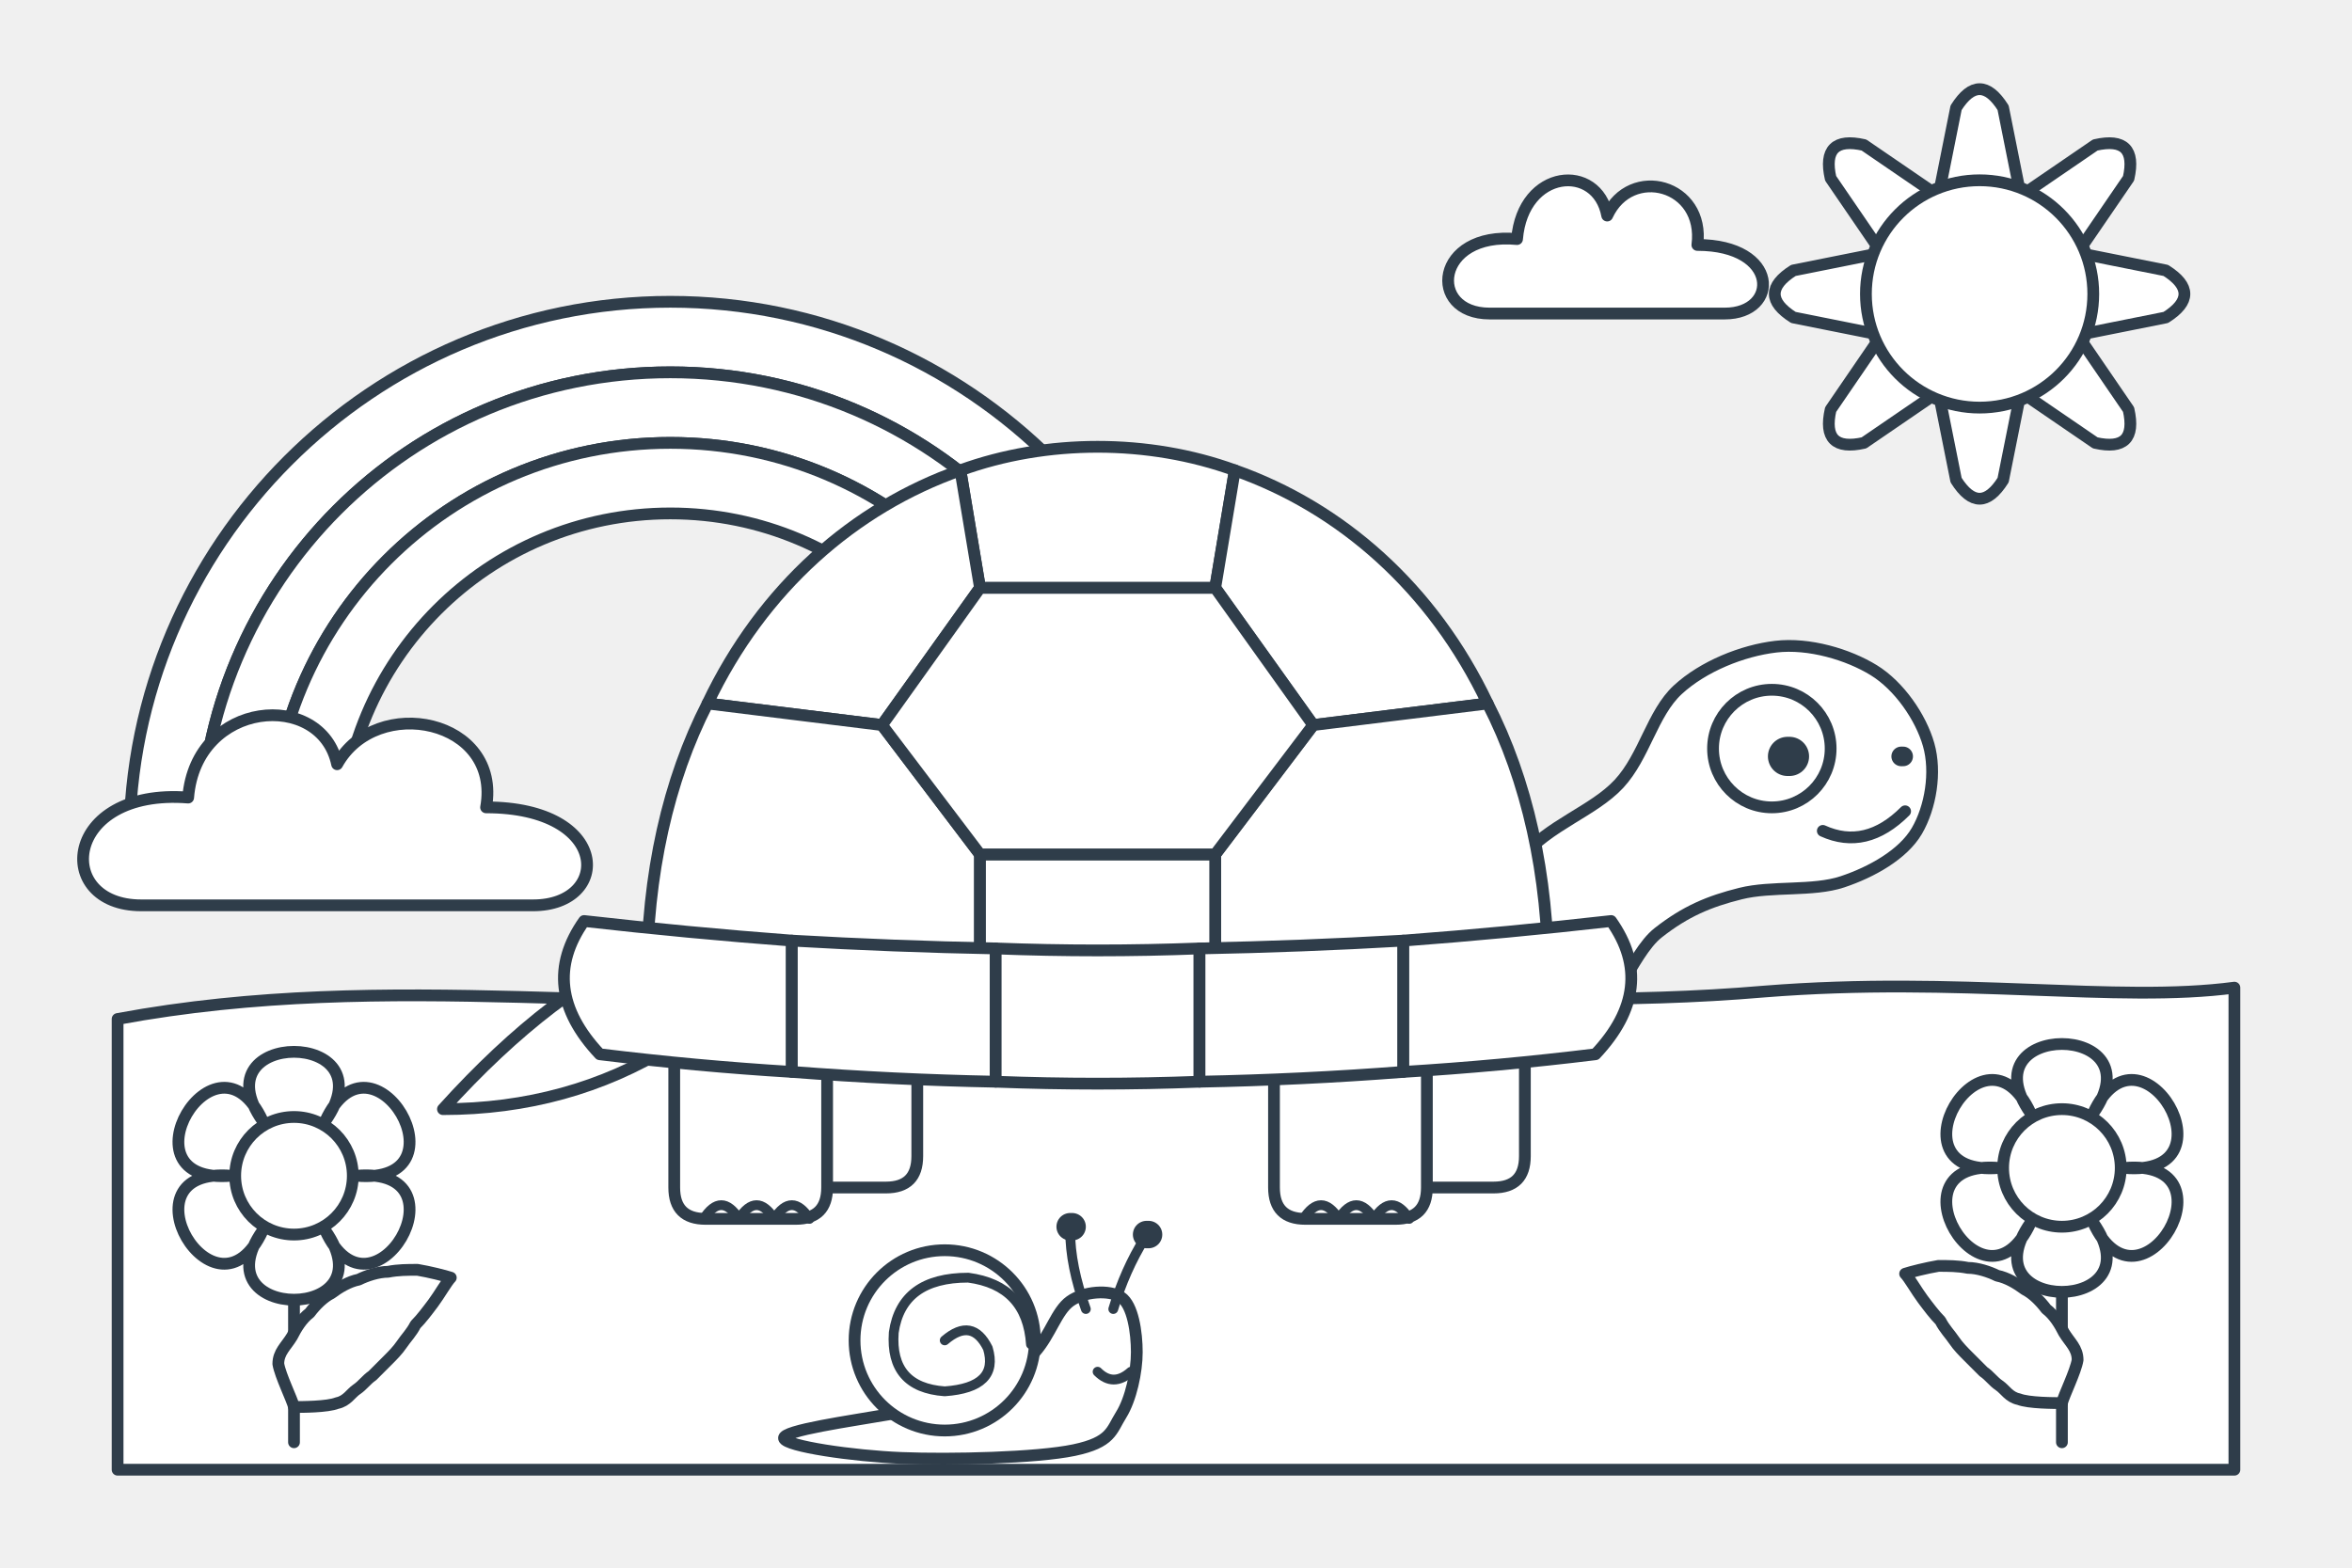
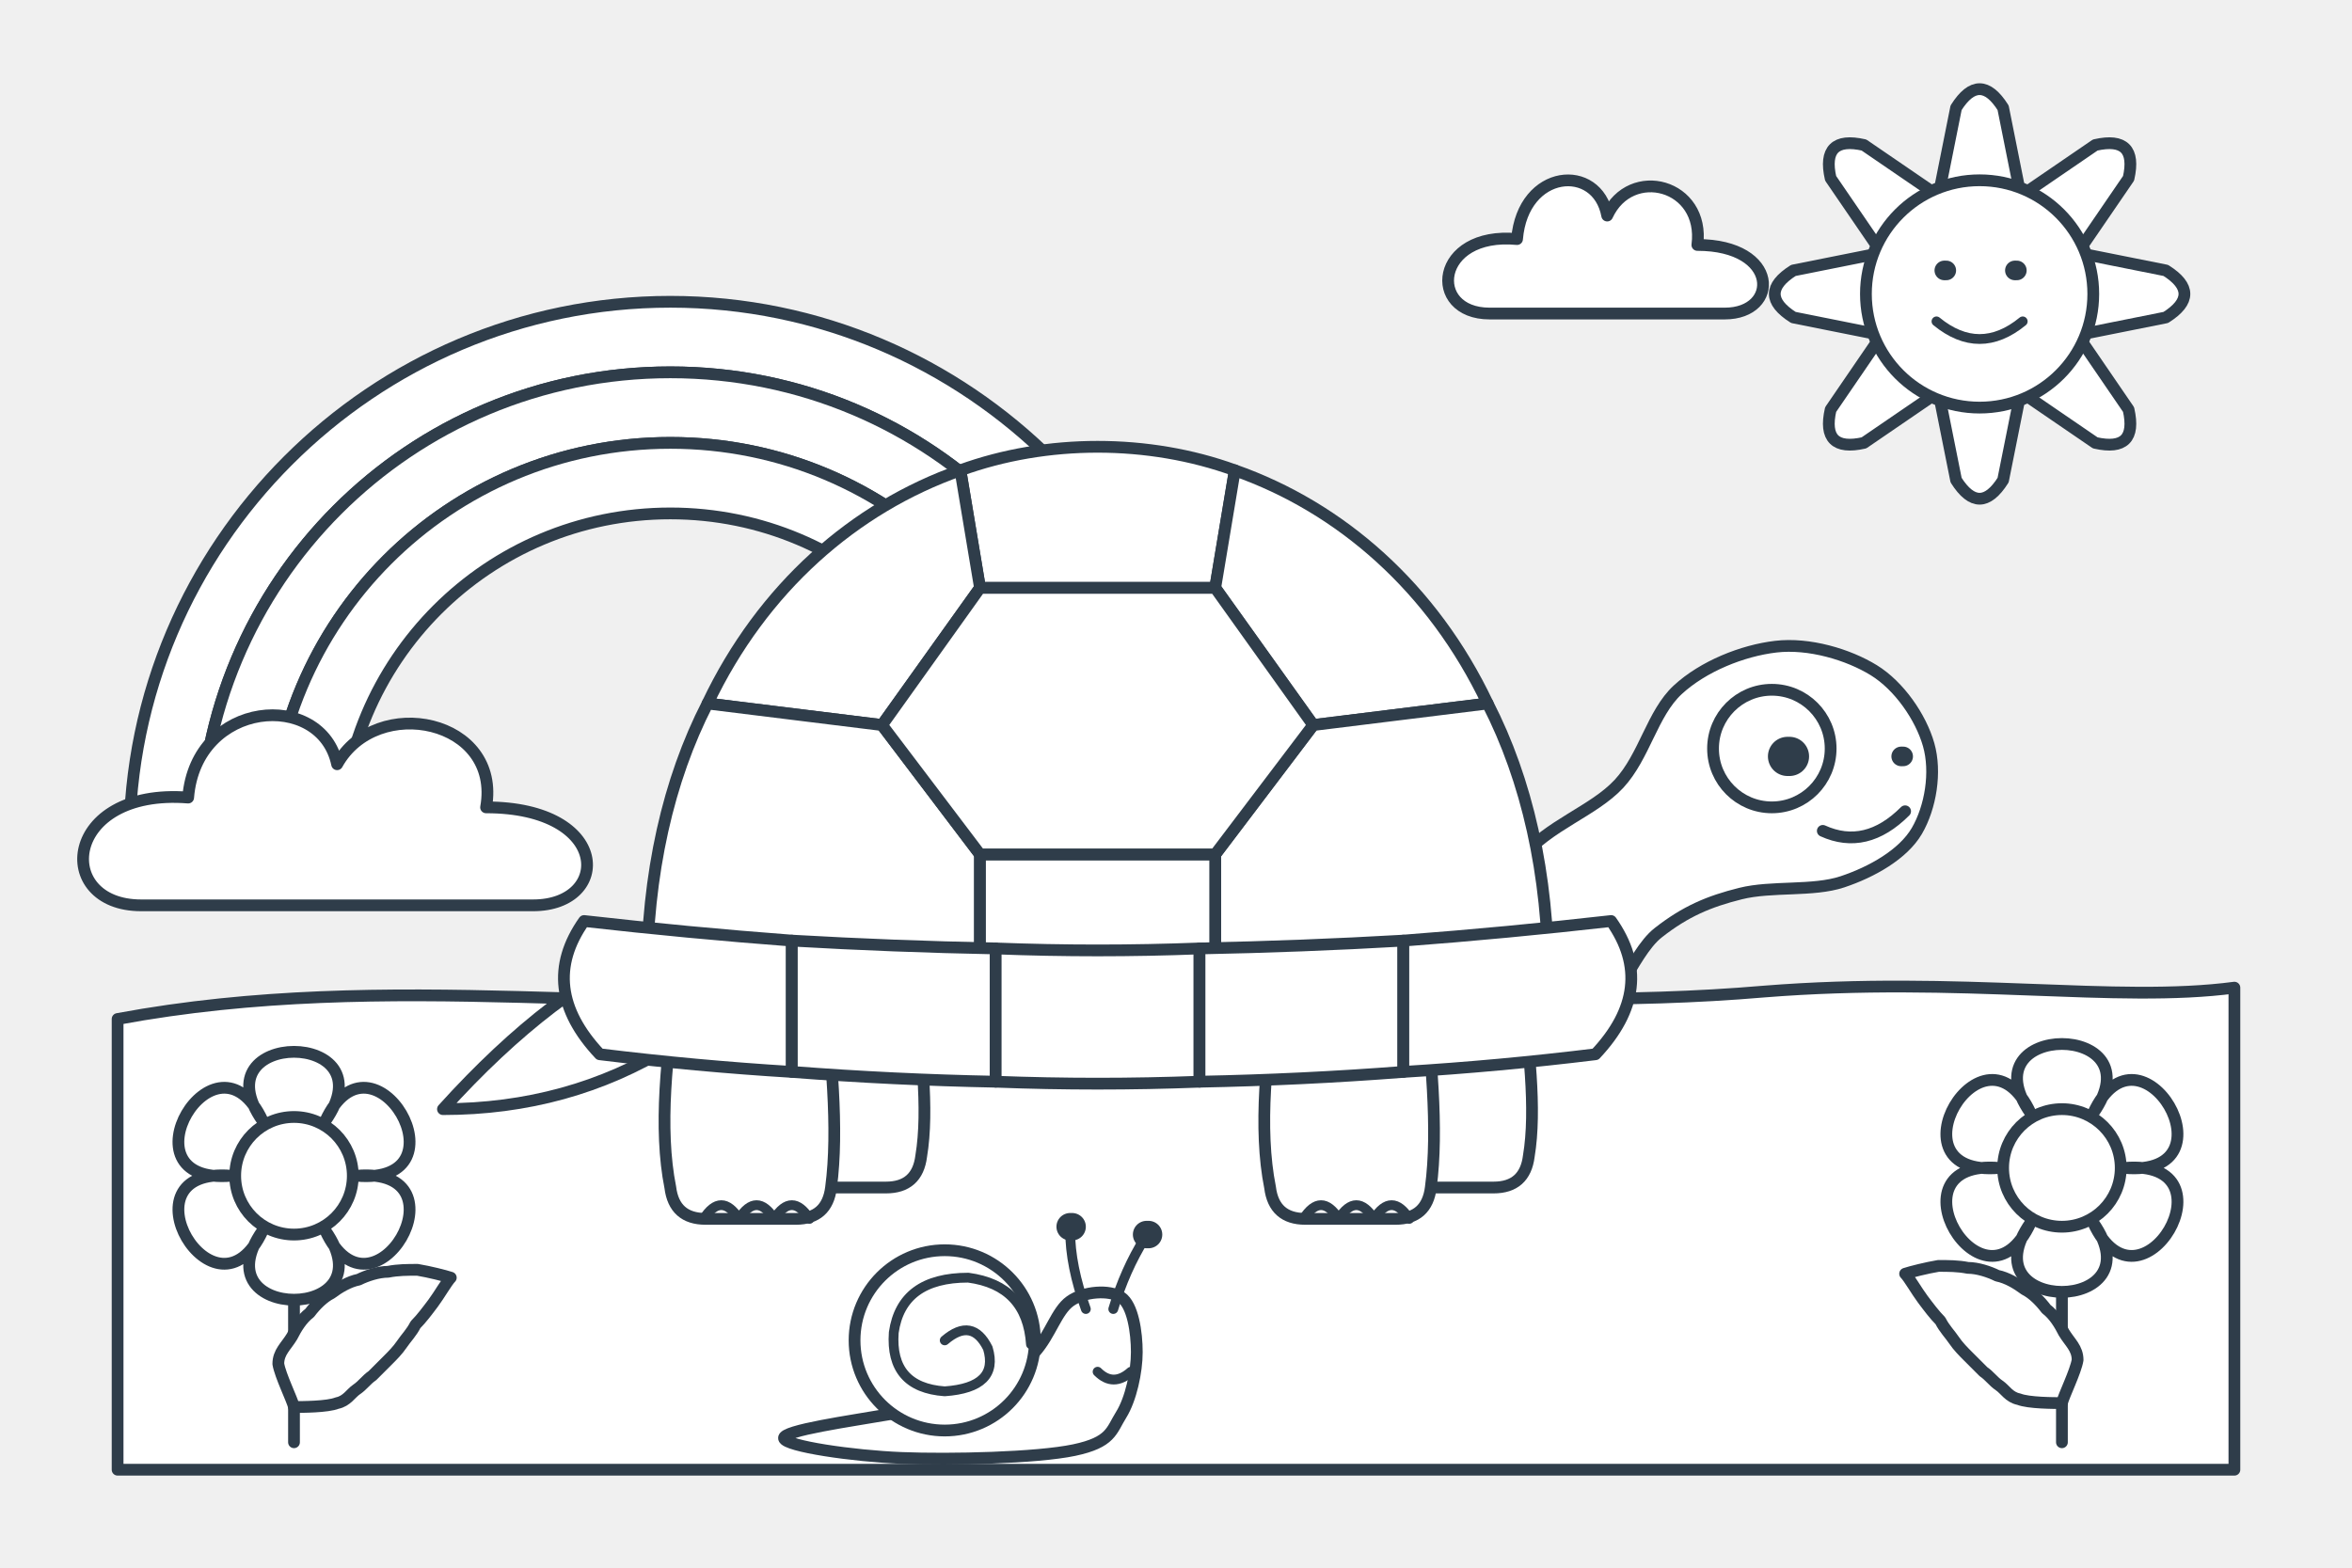
<svg xmlns="http://www.w3.org/2000/svg" viewBox="0 0 1200 800" width="1200" height="800" stroke-linecap="round" stroke-linejoin="round">
  <path d="M66 430 C66 278 190 154 342 154 C494 154 618 278 618 430 L582 430 C582 297 475 190 342 190 C209 190 102 297 102 430 Z" fill="#ffffff" stroke="#2f3d4a" stroke-width="6" />
  <path d="M102 430 C102 297 209 190 342 190 C475 190 582 297 582 430 L546 430 C546 317 455 226 342 226 C229 226 138 317 138 430 Z" fill="#ffffff" stroke="#2f3d4a" stroke-width="6" />
  <path d="M138 430 C138 317 229 226 342 226 C455 226 546 317 546 430 L510 430 C510 337 435 262 342 262 C249 262 174 337 174 430 Z" fill="#ffffff" stroke="#2f3d4a" stroke-width="6" />
  <path d="M72 462 C27 462 32 402 96 407 C100 357 164 352 172 390 C192 354 256 367 248 412 C312 412 312 462 272 462 Z" fill="#ffffff" stroke="#2f3d4a" stroke-width="6" />
  <path d="M989 100 L998 55 Q1010 36 1022 55 L1031 100 L1069 74 Q1091 69 1086 91 L1060 129 L1105 138 Q1124 150 1105 162 L1060 171 L1086 209 Q1091 231 1069 226 L1031 200 L1022 245 Q1010 264 998 245 L989 200 L951 226 Q929 231 934 209 L960 171 L915 162 Q896 150 915 138 L960 129 L934 91 Q929 69 951 74 L989 100 Z" fill="#ffffff" stroke="#2f3d4a" stroke-width="6" />
  <circle cx="1010" cy="150" r="58" fill="#ffffff" stroke="#2f3d4a" stroke-width="6" />
+   <polyline points="992,138 993,138" fill="none" stroke="#2f3d4a" stroke-width="10" />
+   <polyline points="1028,138 1029,138" fill="none" stroke="#2f3d4a" stroke-width="10" />
+   <path d="M988 164 Q1010 182 1032 164" fill="none" stroke="#2f3d4a" stroke-width="5" />
  <path d="M760 160 C728 160 732 118 774 122 C777 86 815 83 820 110 C832 84 870 94 866 125 C908 125 908 160 880 160 Z" fill="#ffffff" stroke="#2f3d4a" stroke-width="6" />
  <path d="M60 520 C200 494 330 520 470 508 C620 496 760 518 900 506 C1000 498 1080 512 1140 504 L1140 750 L60 750 Z" fill="#ffffff" stroke="#2f3d4a" stroke-width="6" />
  <path d="M150 662 L150 736" fill="none" stroke="#2f3d4a" stroke-width="6" />
  <path d="M150 718 C149 714 143 702 142 696 C142 690 146 687 149 682 C151 678 154 673 158 670 C161 666 165 662 169 660 C173 657 178 654 183 653 C187 651 193 649 198 649 C203 648 208 648 213 648 C219 649 227 651 230 652 C228 654 224 661 221 665 C218 669 215 673 212 676 C210 680 207 683 205 686 C203 689 200 692 198 694 C195 697 193 699 190 702 C187 704 185 707 182 709 C179 711 177 715 172 716 C167 718 154 718 150 718 Z" fill="#ffffff" stroke="#2f3d4a" stroke-width="6" />
  <path d="M134 572 C101 525 199 525 166 572 C190 520 240 605 182 600 C240 595 190 680 166 628 C199 675 101 675 134 628 C110 680 60 595 118 600 C60 605 110 520 134 572 Z" fill="#ffffff" stroke="#2f3d4a" stroke-width="6" />
  <circle cx="150" cy="600" r="30" fill="#ffffff" stroke="#2f3d4a" stroke-width="6" />
  <path d="M1052 658 L1052 736" fill="none" stroke="#2f3d4a" stroke-width="6" />
  <path d="M1052 716 C1048 716 1035 716 1030 714 C1025 713 1023 709 1020 707 C1017 705 1015 702 1012 700 C1009 697 1007 695 1004 692 C1002 690 999 687 997 684 C995 681 992 678 990 674 C987 671 984 667 981 663 C978 659 974 652 972 650 C975 649 983 647 989 646 C994 646 999 646 1004 647 C1009 647 1015 649 1019 651 C1024 652 1029 655 1033 658 C1037 660 1041 664 1044 668 C1048 671 1051 676 1053 680 C1056 685 1060 688 1060 694 C1059 700 1053 712 1052 716 Z" fill="#ffffff" stroke="#2f3d4a" stroke-width="6" />
  <path d="M1036 568 C1003 521 1101 521 1068 568 C1092 516 1142 601 1084 596 C1142 591 1092 676 1068 624 C1101 671 1003 671 1036 624 C1012 676 962 591 1020 596 C962 601 1012 516 1036 568 Z" fill="#ffffff" stroke="#2f3d4a" stroke-width="6" />
  <circle cx="1052" cy="596" r="30" fill="#ffffff" stroke="#2f3d4a" stroke-width="6" />
  <path d="M400 734 C399 730 435 725 452 722 C469 719 487 721 500 716 C513 711 520 699 528 690 C536 681 539 669 546 664 C553 659 566 658 572 662 C578 666 580 680 580 690 C580 700 577 714 572 722 C567 730 567 736 548 740 C529 744 485 745 460 744 C435 743 401 738 400 734 Z" fill="#ffffff" stroke="#2f3d4a" stroke-width="6" />
  <circle cx="482" cy="684" r="46" fill="#ffffff" stroke="#2f3d4a" stroke-width="6" />
  <path d="M482 684 Q496 672 504 688 Q510 708 482 710 Q454 708 456 680 Q460 652 494 652 Q524 656 526 686" fill="none" stroke="#2f3d4a" stroke-width="5" />
  <path d="M554 668 Q546 646 546 628" fill="none" stroke="#2f3d4a" stroke-width="5" />
  <path d="M568 668 Q574 648 584 632" fill="none" stroke="#2f3d4a" stroke-width="5" />
  <polyline points="546,626 547,626" fill="none" stroke="#2f3d4a" stroke-width="14" />
  <polyline points="585,630 586,630" fill="none" stroke="#2f3d4a" stroke-width="14" />
  <path d="M560 700 Q568 708 577 700" fill="none" stroke="#2f3d4a" stroke-width="5" />
  <path d="M336 482 Q282 504 226 566 Q290 566 342 534 Z" fill="#ffffff" stroke="#2f3d4a" stroke-width="6" />
-   <path d="M402 500 L402 590 Q402 606 418 606 L452 606 Q468 606 468 590 L468 500 Z" fill="#ffffff" stroke="#2f3d4a" stroke-width="6" />
-   <path d="M712 500 L712 590 Q712 606 728 606 L762 606 Q778 606 778 590 L778 500 Z" fill="#ffffff" stroke="#2f3d4a" stroke-width="6" />
-   <path d="M344 500 L344 606 Q344 622 360 622 L406 622 Q422 622 422 606 L422 500 Z" fill="#ffffff" stroke="#2f3d4a" stroke-width="6" />
-   <path d="M650 500 L650 606 Q650 622 666 622 L712 622 Q728 622 728 606 L728 500 Z" fill="#ffffff" stroke="#2f3d4a" stroke-width="6" />
+   <path d="M404 500 C398 534 396 566 400 590 Q402 606 418 606 L452 606 Q468 606 470 590 C474 566 470 534 466 500 Z" fill="#ffffff" stroke="#2f3d4a" stroke-width="6" />
+   <path d="M714 500 C708 534 706 566 710 590 Q712 606 728 606 L762 606 Q778 606 780 590 C784 566 780 534 776 500 Z" fill="#ffffff" stroke="#2f3d4a" stroke-width="6" />
+   <path d="M346 500 C340 538 336 576 342 606 Q344 622 360 622 L406 622 Q422 622 424 606 C428 576 424 538 420 500 Z" fill="#ffffff" stroke="#2f3d4a" stroke-width="6" />
+   <path d="M652 500 C646 538 642 576 648 606 Q650 622 666 622 L712 622 Q728 622 730 606 C734 576 730 538 726 500 Z" fill="#ffffff" stroke="#2f3d4a" stroke-width="6" />
  <path d="M359 622 Q368 608 377 622 Q386 608 395 622 Q404 608 413 622" fill="none" stroke="#2f3d4a" stroke-width="5" />
  <path d="M665 622 Q674 608 683 622 Q692 608 701 622 Q710 608 719 622" fill="none" stroke="#2f3d4a" stroke-width="5" />
  <path d="M744 500 C739 486 762 455 776 438 C790 421 813 414 826 400 C839 386 843 364 856 352 C869 340 889 332 906 330 C923 328 943 334 956 342 C969 350 980 366 984 380 C988 394 985 412 978 424 C971 436 955 445 940 450 C925 455 904 452 888 456 C872 460 860 465 846 476 C832 487 823 520 806 524 C789 528 749 514 744 500 Z" fill="#ffffff" stroke="#2f3d4a" stroke-width="6" />
  <circle cx="904" cy="382" r="30" fill="#ffffff" stroke="#2f3d4a" stroke-width="6" />
  <polyline points="912,386 913,386" fill="none" stroke="#2f3d4a" stroke-width="20" />
  <polyline points="970,386 971,386" fill="none" stroke="#2f3d4a" stroke-width="10" />
  <path d="M930 424 Q952 434 972 414" fill="none" stroke="#2f3d4a" stroke-width="6" />
  <path d="M500 300 L490 240 C512 232 536 228 560 228 C584 228 608 232 630 240 L620 300 Z" fill="#ffffff" stroke="#2f3d4a" stroke-width="6" />
  <path d="M500 300 L450 370 L361 359 C389 300 436 259 490 240 Z" fill="#ffffff" stroke="#2f3d4a" stroke-width="6" />
  <path d="M620 300 L630 240 C684 259 731 300 759 359 L670 370 Z" fill="#ffffff" stroke="#2f3d4a" stroke-width="6" />
  <path d="M450 370 L500 436 L500 500 L330 500 C330 446 341 398 361 359 Z" fill="#ffffff" stroke="#2f3d4a" stroke-width="6" />
  <path d="M670 370 L759 359 C779 398 790 446 790 500 L620 500 L620 436 Z" fill="#ffffff" stroke="#2f3d4a" stroke-width="6" />
  <path d="M500 436 L620 436 L620 500 L500 500 Z" fill="#ffffff" stroke="#2f3d4a" stroke-width="6" />
  <path d="M500 300 L620 300 L670 370 L620 436 L500 436 L450 370 Z" fill="#ffffff" stroke="#2f3d4a" stroke-width="6" />
  <path d="M298 470 Q351 476 404 480 L404 547 Q355 544 306 538 Q274 504 298 470 Z" fill="#ffffff" stroke="#2f3d4a" stroke-width="6" />
  <path d="M404 480 Q456 483 508 484 L508 552 Q456 551 404 547 Z" fill="#ffffff" stroke="#2f3d4a" stroke-width="6" />
  <path d="M508 484 Q560 486 612 484 L612 552 Q560 554 508 552 Z" fill="#ffffff" stroke="#2f3d4a" stroke-width="6" />
  <path d="M612 484 Q664 483 716 480 L716 547 Q664 551 612 552 Z" fill="#ffffff" stroke="#2f3d4a" stroke-width="6" />
  <path d="M716 480 Q769 476 822 470 Q846 504 814 538 Q765 544 716 547 Z" fill="#ffffff" stroke="#2f3d4a" stroke-width="6" />
</svg>
